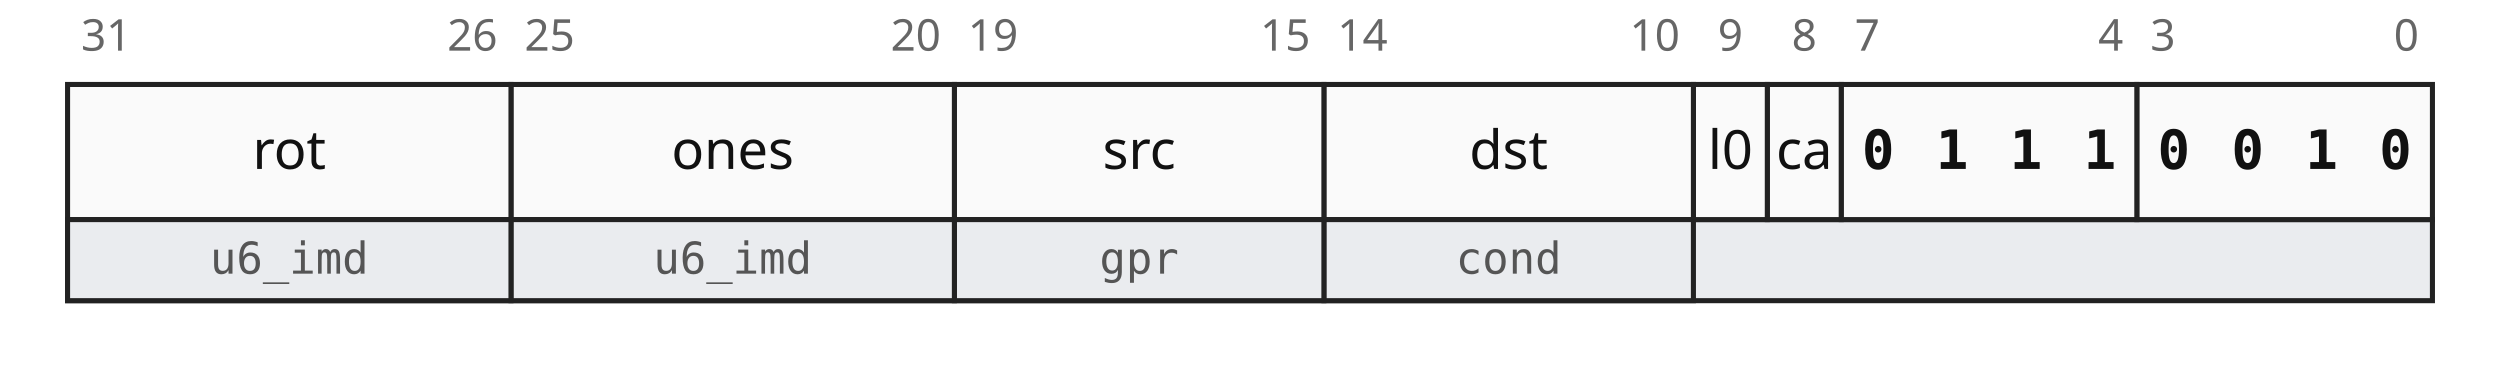
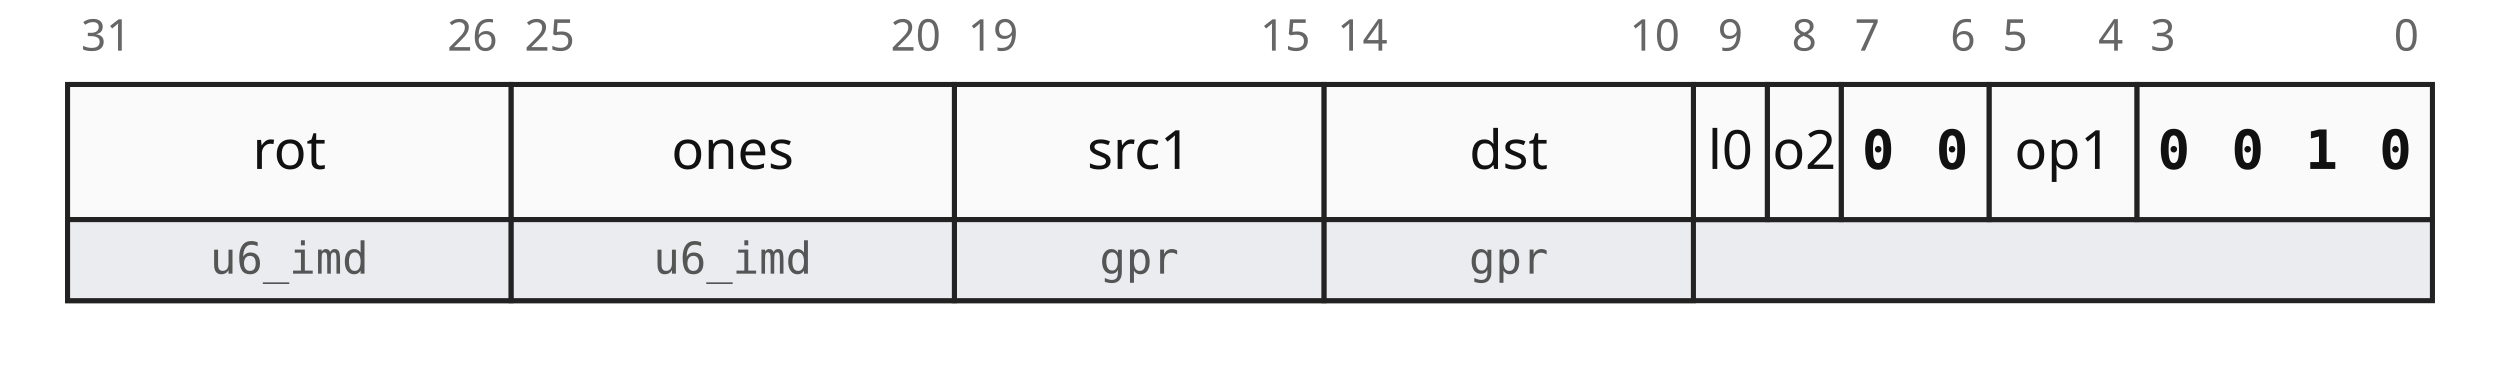
<svg xmlns="http://www.w3.org/2000/svg" width="100%" height="110" viewBox="-20 0 740 110">
  <style>
      /* Light Mode Styles */
      .bit-idx { font-family: sans-serif; font-size: 13px; fill: #666; }
      .content-fixed { font-family: monospace; font-size: 16px; font-weight: bold; text-anchor: middle; fill: #111; }
      .content-var { font-family: sans-serif; font-size: 16px; text-anchor: middle; fill: #111; }
      .field-type { font-family: monospace; font-size: 13px; text-anchor: middle; fill: #555; }
      
      .box-line { stroke: #222; stroke-width: 1.5; fill: #fafafa; }
      /* Second row background (slightly shaded) */
      .box-type { stroke: #222; stroke-width: 1.5; fill: #eaecef; } 
      
      /* Dark Mode Overrides */
      @media (prefers-color-scheme: dark) {
        .bit-idx { fill: #a0a0a0; }
        .content-fixed { fill: #e0e0e0; }
        .content-var { fill: #e0e0e0; }
        .field-type { fill: #a0a0a0; }
        
        .box-line { stroke: #a0a0a0; fill: #1e1e1e; }
        .box-type { stroke: #a0a0a0; fill: #2d3136; }
      }
    </style>
  <rect x="0" y="65" width="700" height="24" class="box-type" />
  <rect x="612.5" y="25" width="87.5" height="40" class="box-line" />
  <text x="616.5" y="15" text-anchor="start" class="bit-idx">3</text>
  <text x="696" y="15" text-anchor="end" class="bit-idx">0</text>
  <text x="623.438" y="50" class="content-fixed">0</text>
  <text x="645.312" y="50" class="content-fixed">0</text>
  <text x="667.188" y="50" class="content-fixed">1</text>
  <text x="689.062" y="50" class="content-fixed">0</text>
-   <rect x="525" y="25" width="87.5" height="40" class="box-line" />
+   <rect x="568.75" y="25" width="43.75" height="40" class="box-line" />
+   <text x="572.75" y="15" text-anchor="start" class="bit-idx">5</text>
+   <text x="608.5" y="15" text-anchor="end" class="bit-idx">4</text>
+   <text x="590.625" y="50" class="content-var">op1</text>
+   <rect x="525" y="25" width="43.75" height="40" class="box-line" />
  <text x="529" y="15" text-anchor="start" class="bit-idx">7</text>
-   <text x="608.5" y="15" text-anchor="end" class="bit-idx">4</text>
+   <text x="564.75" y="15" text-anchor="end" class="bit-idx">6</text>
  <text x="535.938" y="50" class="content-fixed">0</text>
-   <text x="557.812" y="50" class="content-fixed">1</text>
-   <text x="579.688" y="50" class="content-fixed">1</text>
-   <text x="601.562" y="50" class="content-fixed">1</text>
+   <text x="557.812" y="50" class="content-fixed">0</text>
  <rect x="503.125" y="25" width="21.875" height="40" class="box-line" />
  <text x="514.062" y="15" text-anchor="middle" class="bit-idx">8</text>
-   <text x="514.062" y="50" class="content-var">ca</text>
+   <text x="514.062" y="50" class="content-var">o2</text>
  <rect x="481.25" y="25" width="21.875" height="40" class="box-line" />
  <text x="492.188" y="15" text-anchor="middle" class="bit-idx">9</text>
  <text x="492.188" y="50" class="content-var">l0</text>
  <rect x="371.875" y="25" width="109.375" height="40" class="box-line" />
  <text x="375.875" y="15" text-anchor="start" class="bit-idx">14</text>
  <text x="477.25" y="15" text-anchor="end" class="bit-idx">10</text>
  <text x="426.562" y="50" class="content-var">dst</text>
  <rect x="371.875" y="65" width="109.375" height="24" class="box-type" />
-   <text x="426.562" y="81" class="field-type">cond</text>
+   <text x="426.562" y="81" class="field-type">gpr</text>
  <rect x="262.5" y="25" width="109.375" height="40" class="box-line" />
  <text x="266.5" y="15" text-anchor="start" class="bit-idx">19</text>
  <text x="367.875" y="15" text-anchor="end" class="bit-idx">15</text>
-   <text x="317.188" y="50" class="content-var">src</text>
+   <text x="317.188" y="50" class="content-var">src1</text>
  <rect x="262.5" y="65" width="109.375" height="24" class="box-type" />
  <text x="317.188" y="81" class="field-type">gpr</text>
  <rect x="131.25" y="25" width="131.25" height="40" class="box-line" />
  <text x="135.25" y="15" text-anchor="start" class="bit-idx">25</text>
  <text x="258.5" y="15" text-anchor="end" class="bit-idx">20</text>
  <text x="196.875" y="50" class="content-var">ones</text>
  <rect x="131.25" y="65" width="131.25" height="24" class="box-type" />
  <text x="196.875" y="81" class="field-type">u6_imd</text>
  <rect x="0" y="25" width="131.25" height="40" class="box-line" />
  <text x="4" y="15" text-anchor="start" class="bit-idx">31</text>
  <text x="127.25" y="15" text-anchor="end" class="bit-idx">26</text>
  <text x="65.625" y="50" class="content-var">rot</text>
  <rect x="0" y="65" width="131.25" height="24" class="box-type" />
  <text x="65.625" y="81" class="field-type">u6_imd</text>
</svg>
